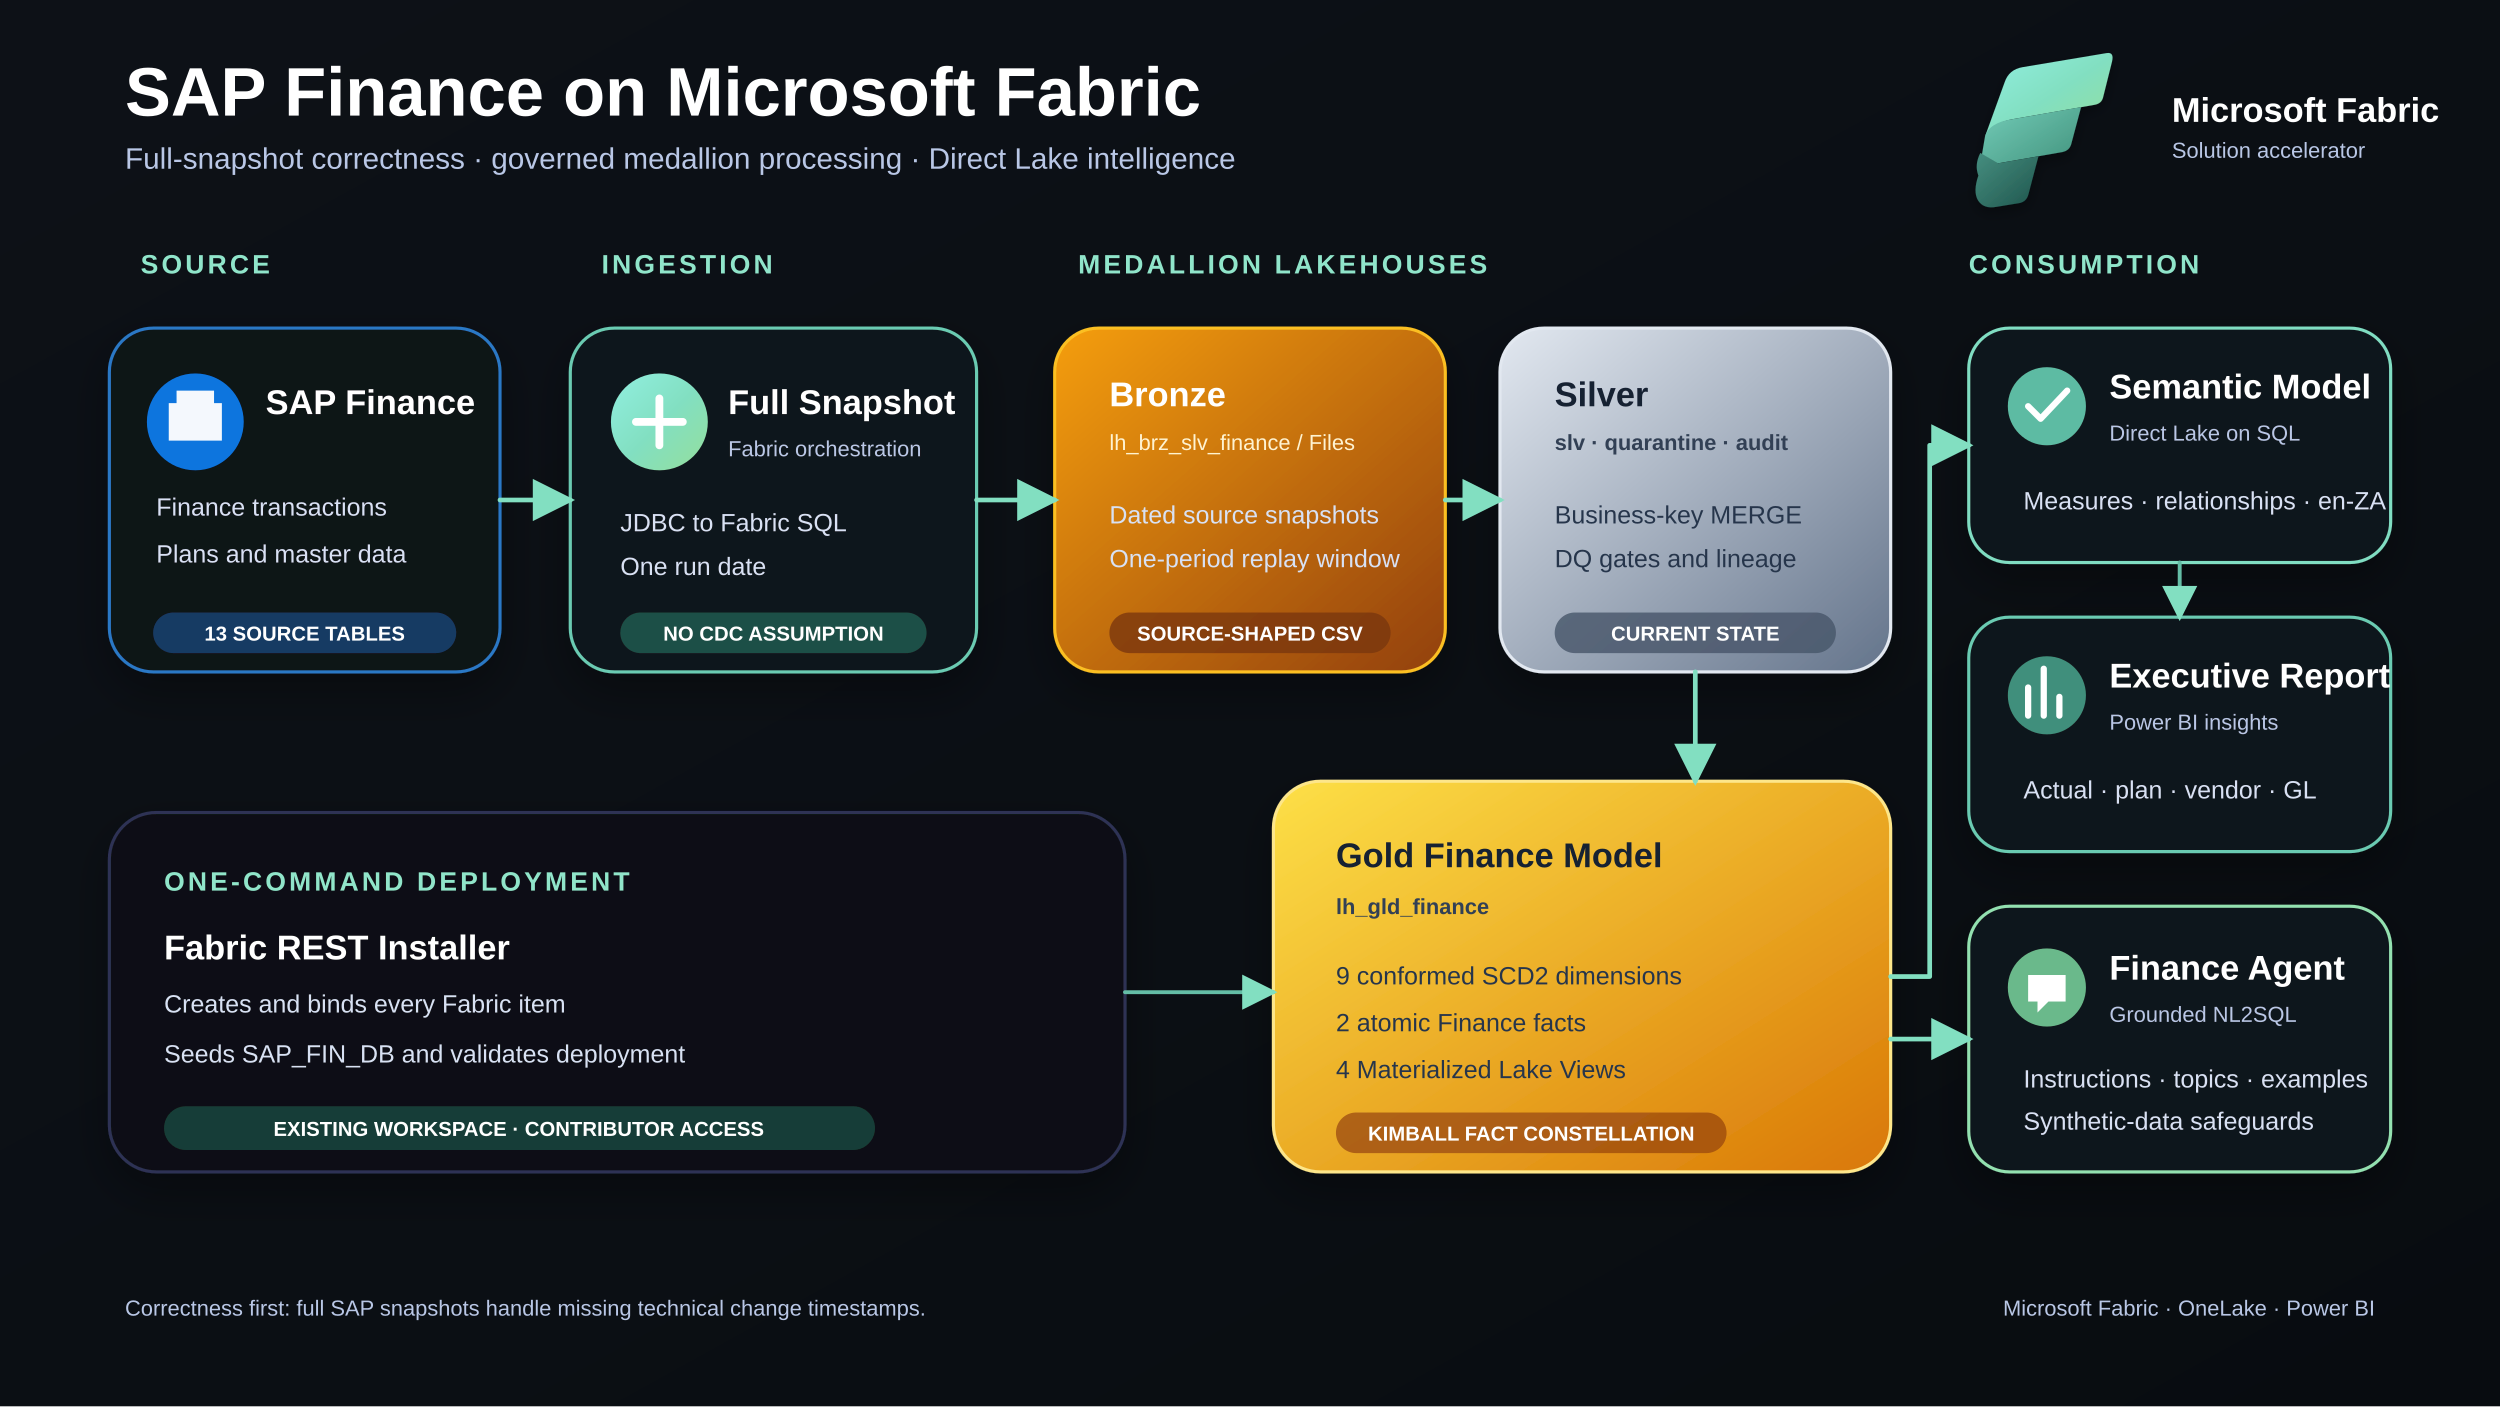
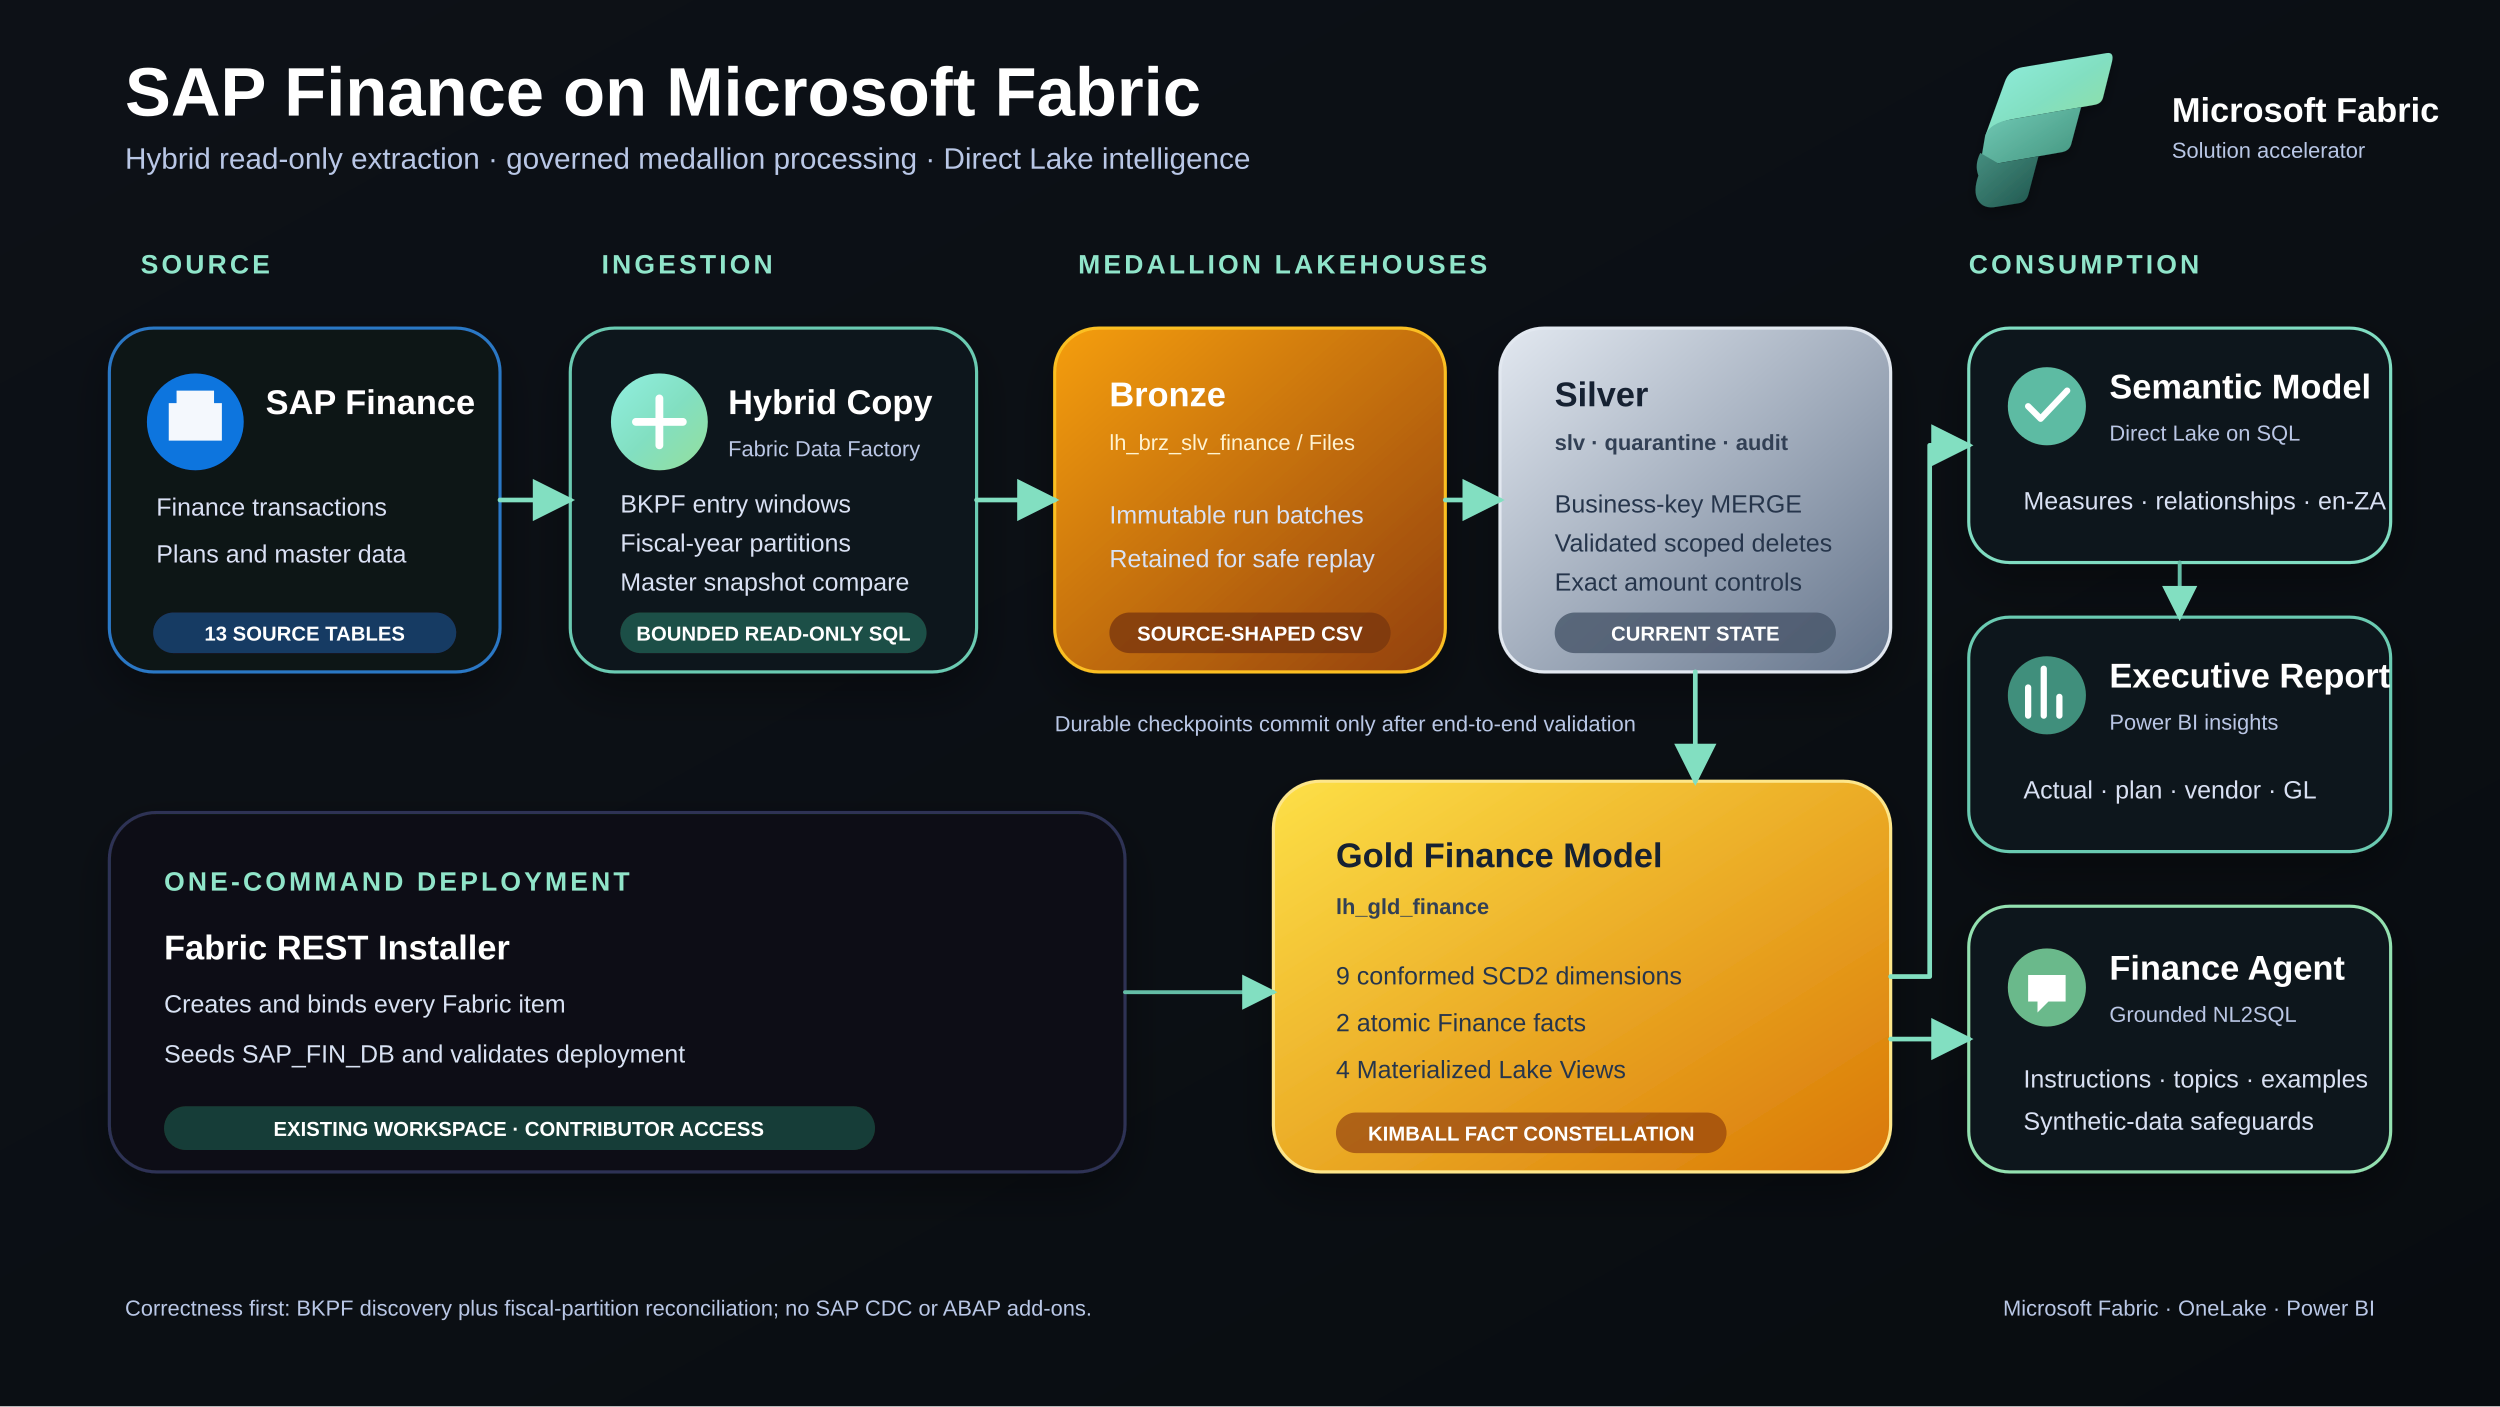
<svg xmlns="http://www.w3.org/2000/svg" width="1600" height="900" viewBox="0 0 1600 900" role="img" aria-labelledby="title desc">
  <defs>
    <linearGradient id="background" x1="0" y1="0" x2="1" y2="1">
      <stop offset="0" stop-color="#0d1117" />
      <stop offset="0.55" stop-color="#0b0f14" />
      <stop offset="1" stop-color="#080c10" />
    </linearGradient>
    <linearGradient id="fabric" x1="0" y1="0" x2="1" y2="1">
      <stop offset="0" stop-color="#91efe0" />
      <stop offset="0.52" stop-color="#82dfc1" />
      <stop offset="1" stop-color="#95df9c" />
    </linearGradient>
    <linearGradient id="ribbonMid" x1="0" y1="0" x2="1" y2="1">
      <stop offset="0" stop-color="#74cdb9" />
      <stop offset="1" stop-color="#3e8e78" />
    </linearGradient>
    <linearGradient id="ribbonDark" x1="0" y1="0" x2="1" y2="1">
      <stop offset="0" stop-color="#468f80" />
      <stop offset="1" stop-color="#1f554d" />
    </linearGradient>
    <linearGradient id="bronze" x1="0" y1="0" x2="1" y2="1">
      <stop offset="0" stop-color="#f59e0b" />
      <stop offset="1" stop-color="#92400e" />
    </linearGradient>
    <linearGradient id="silver" x1="0" y1="0" x2="1" y2="1">
      <stop offset="0" stop-color="#e2e8f0" />
      <stop offset="1" stop-color="#64748b" />
    </linearGradient>
    <linearGradient id="gold" x1="0" y1="0" x2="1" y2="1">
      <stop offset="0" stop-color="#fde047" />
      <stop offset="1" stop-color="#d97706" />
    </linearGradient>
    <filter id="shadow" x="-30%" y="-30%" width="160%" height="160%">
      <feDropShadow dx="0" dy="12" stdDeviation="14" flood-color="#000" flood-opacity=".32" />
    </filter>
    <filter id="glow" x="-40%" y="-40%" width="180%" height="180%">
      <feGaussianBlur stdDeviation="16" result="blur" />
      <feMerge>
        <feMergeNode in="blur" />
        <feMergeNode in="SourceGraphic" />
      </feMerge>
    </filter>
    <marker id="arrow" markerWidth="9" markerHeight="9" refX="8" refY="4.5" orient="auto" markerUnits="strokeWidth">
      <path d="M0,0 L9,4.5 L0,9 Z" fill="#82dfc1" />
    </marker>
    <style>
      .title { font: 700 44px "Segoe UI", Arial, sans-serif; fill: #fff; }
      .subtitle { font: 400 19px "Segoe UI", Arial, sans-serif; fill: #b9c7e6; }
      .section { font: 700 17px "Segoe UI", Arial, sans-serif; fill: #90e5ca; letter-spacing: 2px; }
      .card-title { font: 700 22px "Segoe UI", Arial, sans-serif; fill: #fff; }
      .card-text { font: 400 16px "Segoe UI", Arial, sans-serif; fill: #d8e1f4; }
      .small { font: 500 14px "Segoe UI", Arial, sans-serif; fill: #b9c7e6; }
      .pill { font: 600 13px "Segoe UI", Arial, sans-serif; fill: #fff; }
      .dark-title { font: 700 22px "Segoe UI", Arial, sans-serif; fill: #172033; }
      .dark-text { font: 500 16px "Segoe UI", Arial, sans-serif; fill: #27364c; }
      .dark-small { font: 600 14px "Segoe UI", Arial, sans-serif; fill: #334155; }
      .dark-pill { font: 700 13px "Segoe UI", Arial, sans-serif; fill: #fff; }
      .line { fill: none; stroke: #82dfc1; stroke-width: 3; stroke-linecap: round; stroke-linejoin: round; marker-end: url(#arrow); }
      .thin-line { fill: none; stroke: #64bda6; stroke-width: 2.5; stroke-linecap: round; stroke-linejoin: round; marker-end: url(#arrow); }
    </style>
  </defs>
  <rect width="1600" height="900" fill="url(#background)" />
  <text x="80" y="74" class="title">SAP Finance on Microsoft Fabric</text>
-   <text x="80" y="108" class="subtitle">Full-snapshot correctness · governed medallion processing · Direct Lake intelligence</text>
+   <text x="80" y="108" class="subtitle">Hybrid read-only extraction · governed medallion processing · Direct Lake intelligence</text>
  <g transform="translate(1265 34) scale(.30)" filter="url(#shadow)">
    <path d="M18 178L60 62Q69 35 98 30L277 0Q294 -3 289 18L270 94Q267 107 253 110L76 141Q38 148 18 178Z" fill="url(#fabric)" />
    <path d="M18 178Q27 148 76 141L223 115L202 194Q198 208 183 211L46 235Q18 240 4 261Z" fill="url(#ribbonMid)" />
    <path d="M4 261Q-5 239 8 213L46 235L132 220L111 300Q107 317 91 320L42 328Q15 333 3 314Q-8 295 4 261Z" fill="url(#ribbonDark)" />
  </g>
  <text x="1390" y="78" class="card-title">Microsoft Fabric</text>
  <text x="1390" y="101" class="small">Solution accelerator</text>
  <text x="90" y="175" class="section">SOURCE</text>
  <text x="385" y="175" class="section">INGESTION</text>
  <text x="690" y="175" class="section">MEDALLION LAKEHOUSES</text>
  <text x="1260" y="175" class="section">CONSUMPTION</text>
  <g filter="url(#shadow)">
    <rect x="70" y="210" width="250" height="220" rx="28" fill="#111216" stroke="#2b78c5" stroke-width="2" />
    <circle cx="125" cy="270" r="31" fill="#0b74de" />
    <path d="M108 258h34v24h-34zm5-8h24v8h-24z" fill="#fff" opacity=".95" />
    <text x="170" y="265" class="card-title">SAP Finance</text>
    <text x="100" y="330" class="card-text">Finance transactions</text>
    <text x="100" y="360" class="card-text">Plans and master data</text>
    <rect x="98" y="392" width="194" height="26" rx="13" fill="#153b64" />
    <text x="195" y="410" text-anchor="middle" class="pill">13 SOURCE TABLES</text>
  </g>
  <g filter="url(#shadow)">
    <rect x="365" y="210" width="260" height="220" rx="28" fill="#11161a" stroke="#6bcbb2" stroke-width="2" />
    <circle cx="422" cy="270" r="31" fill="url(#fabric)" />
    <path d="M407 270h30m-15-15v30" stroke="#fff" stroke-width="5" stroke-linecap="round" />
-     <text x="466" y="265" class="card-title">Full Snapshot</text>
-     <text x="466" y="292" class="small">Fabric orchestration</text>
-     <text x="397" y="340" class="card-text">JDBC to Fabric SQL</text>
-     <text x="397" y="368" class="card-text">One run date</text>
+     <text x="466" y="265" class="card-title">Hybrid Copy</text>
+     <text x="466" y="292" class="small">Fabric Data Factory</text>
+     <text x="397" y="328" class="card-text">BKPF entry windows</text>
+     <text x="397" y="353" class="card-text">Fiscal-year partitions</text>
+     <text x="397" y="378" class="card-text">Master snapshot compare</text>
    <rect x="397" y="392" width="196" height="26" rx="13" fill="#1f4f46" />
-     <text x="495" y="410" text-anchor="middle" class="pill">NO CDC ASSUMPTION</text>
+     <text x="495" y="410" text-anchor="middle" class="pill">BOUNDED READ-ONLY SQL</text>
  </g>
  <path d="M320 320 H365" class="line" />
  <g filter="url(#shadow)">
    <rect x="675" y="210" width="250" height="220" rx="28" fill="url(#bronze)" stroke="#fbbf24" stroke-width="2" />
    <text x="710" y="260" class="card-title">Bronze</text>
    <text x="710" y="288" class="small" style="fill:#fff3d1">lh_brz_slv_finance / Files</text>
-     <text x="710" y="335" class="card-text">Dated source snapshots</text>
-     <text x="710" y="363" class="card-text">One-period replay window</text>
+     <text x="710" y="335" class="card-text">Immutable run batches</text>
+     <text x="710" y="363" class="card-text">Retained for safe replay</text>
    <rect x="710" y="392" width="180" height="26" rx="13" fill="#78350f" opacity=".76" />
    <text x="800" y="410" text-anchor="middle" class="pill">SOURCE-SHAPED CSV</text>
  </g>
  <g filter="url(#shadow)">
    <rect x="960" y="210" width="250" height="220" rx="28" fill="url(#silver)" stroke="#e2e8f0" stroke-width="2" />
    <text x="995" y="260" class="dark-title">Silver</text>
    <text x="995" y="288" class="dark-small">slv · quarantine · audit</text>
-     <text x="995" y="335" class="dark-text">Business-key MERGE</text>
-     <text x="995" y="363" class="dark-text">DQ gates and lineage</text>
+     <text x="995" y="328" class="dark-text">Business-key MERGE</text>
+     <text x="995" y="353" class="dark-text">Validated scoped deletes</text>
+     <text x="995" y="378" class="dark-text">Exact amount controls</text>
    <rect x="995" y="392" width="180" height="26" rx="13" fill="#475569" opacity=".8" />
    <text x="1085" y="410" text-anchor="middle" class="dark-pill">CURRENT STATE</text>
  </g>
  <path d="M625 320 H675" class="line" />
  <path d="M925 320 H960" class="line" />
+   <text x="675" y="468" class="small">Durable checkpoints commit only after end-to-end validation</text>
  <g filter="url(#shadow)">
    <rect x="815" y="500" width="395" height="250" rx="30" fill="url(#gold)" stroke="#fde68a" stroke-width="2" />
    <text x="855" y="555" class="dark-title">Gold Finance Model</text>
    <text x="855" y="585" class="dark-small">lh_gld_finance</text>
    <text x="855" y="630" class="dark-text">9 conformed SCD2 dimensions</text>
    <text x="855" y="660" class="dark-text">2 atomic Finance facts</text>
    <text x="855" y="690" class="dark-text">4 Materialized Lake Views</text>
    <rect x="855" y="712" width="250" height="26" rx="13" fill="#92400e" opacity=".68" />
    <text x="980" y="730" text-anchor="middle" class="dark-pill">KIMBALL FACT CONSTELLATION</text>
  </g>
  <path d="M1085 430 V500" class="line" />
  <g filter="url(#shadow)">
    <rect x="1260" y="210" width="270" height="150" rx="26" fill="#11161a" stroke="#80ddc2" stroke-width="2" />
    <circle cx="1310" cy="260" r="25" fill="#5dbba3" />
    <path d="M1298 260l8 8 17-18" stroke="#fff" stroke-width="4" fill="none" stroke-linecap="round" stroke-linejoin="round" />
    <text x="1350" y="255" class="card-title">Semantic Model</text>
    <text x="1350" y="282" class="small">Direct Lake on SQL</text>
    <text x="1295" y="326" class="card-text">Measures · relationships · en-ZA</text>
  </g>
  <g filter="url(#shadow)">
    <rect x="1260" y="395" width="270" height="150" rx="26" fill="#11161a" stroke="#6bcbb2" stroke-width="2" />
    <circle cx="1310" cy="445" r="25" fill="#3f8f7b" />
    <path d="M1298 458v-18m10 18v-30m10 30v-12" stroke="#fff" stroke-width="4" stroke-linecap="round" />
    <text x="1350" y="440" class="card-title">Executive Report</text>
    <text x="1350" y="467" class="small">Power BI insights</text>
    <text x="1295" y="511" class="card-text">Actual · plan · vendor · GL</text>
  </g>
  <g filter="url(#shadow)">
    <rect x="1260" y="580" width="270" height="170" rx="26" fill="#11161a" stroke="#93e1b0" stroke-width="2" />
    <circle cx="1310" cy="632" r="25" fill="#6ab98b" />
    <path d="M1298 624h24v17h-11l-7 7v-7h-6z" fill="#fff" />
    <text x="1350" y="627" class="card-title">Finance Agent</text>
    <text x="1350" y="654" class="small">Grounded NL2SQL</text>
    <text x="1295" y="696" class="card-text">Instructions · topics · examples</text>
    <text x="1295" y="723" class="card-text">Synthetic-data safeguards</text>
  </g>
  <path d="M1210 625 H1235 V285 H1260" class="line" />
  <path d="M1210 665 H1260" class="line" />
  <path d="M1395 360 V395" class="thin-line" />
  <g filter="url(#shadow)">
    <rect x="70" y="520" width="650" height="230" rx="30" fill="#0f1014" stroke="#2d3354" stroke-width="2" />
    <text x="105" y="570" class="section">ONE-COMMAND DEPLOYMENT</text>
    <text x="105" y="614" class="card-title">Fabric REST Installer</text>
    <text x="105" y="648" class="card-text">Creates and binds every Fabric item</text>
    <text x="105" y="680" class="card-text">Seeds SAP_FIN_DB and validates deployment</text>
    <rect x="105" y="708" width="455" height="28" rx="14" fill="#173e37" />
    <text x="332" y="727" text-anchor="middle" class="pill">EXISTING WORKSPACE · CONTRIBUTOR ACCESS</text>
  </g>
  <path d="M720 635 H815" class="thin-line" />
-   <text x="80" y="842" class="small">Correctness first: full SAP snapshots handle missing technical change timestamps.</text>
+   <text x="80" y="842" class="small">Correctness first: BKPF discovery plus fiscal-partition reconciliation; no SAP CDC or ABAP add-ons.</text>
  <text x="1520" y="842" text-anchor="end" class="small">Microsoft Fabric · OneLake · Power BI</text>
</svg>
